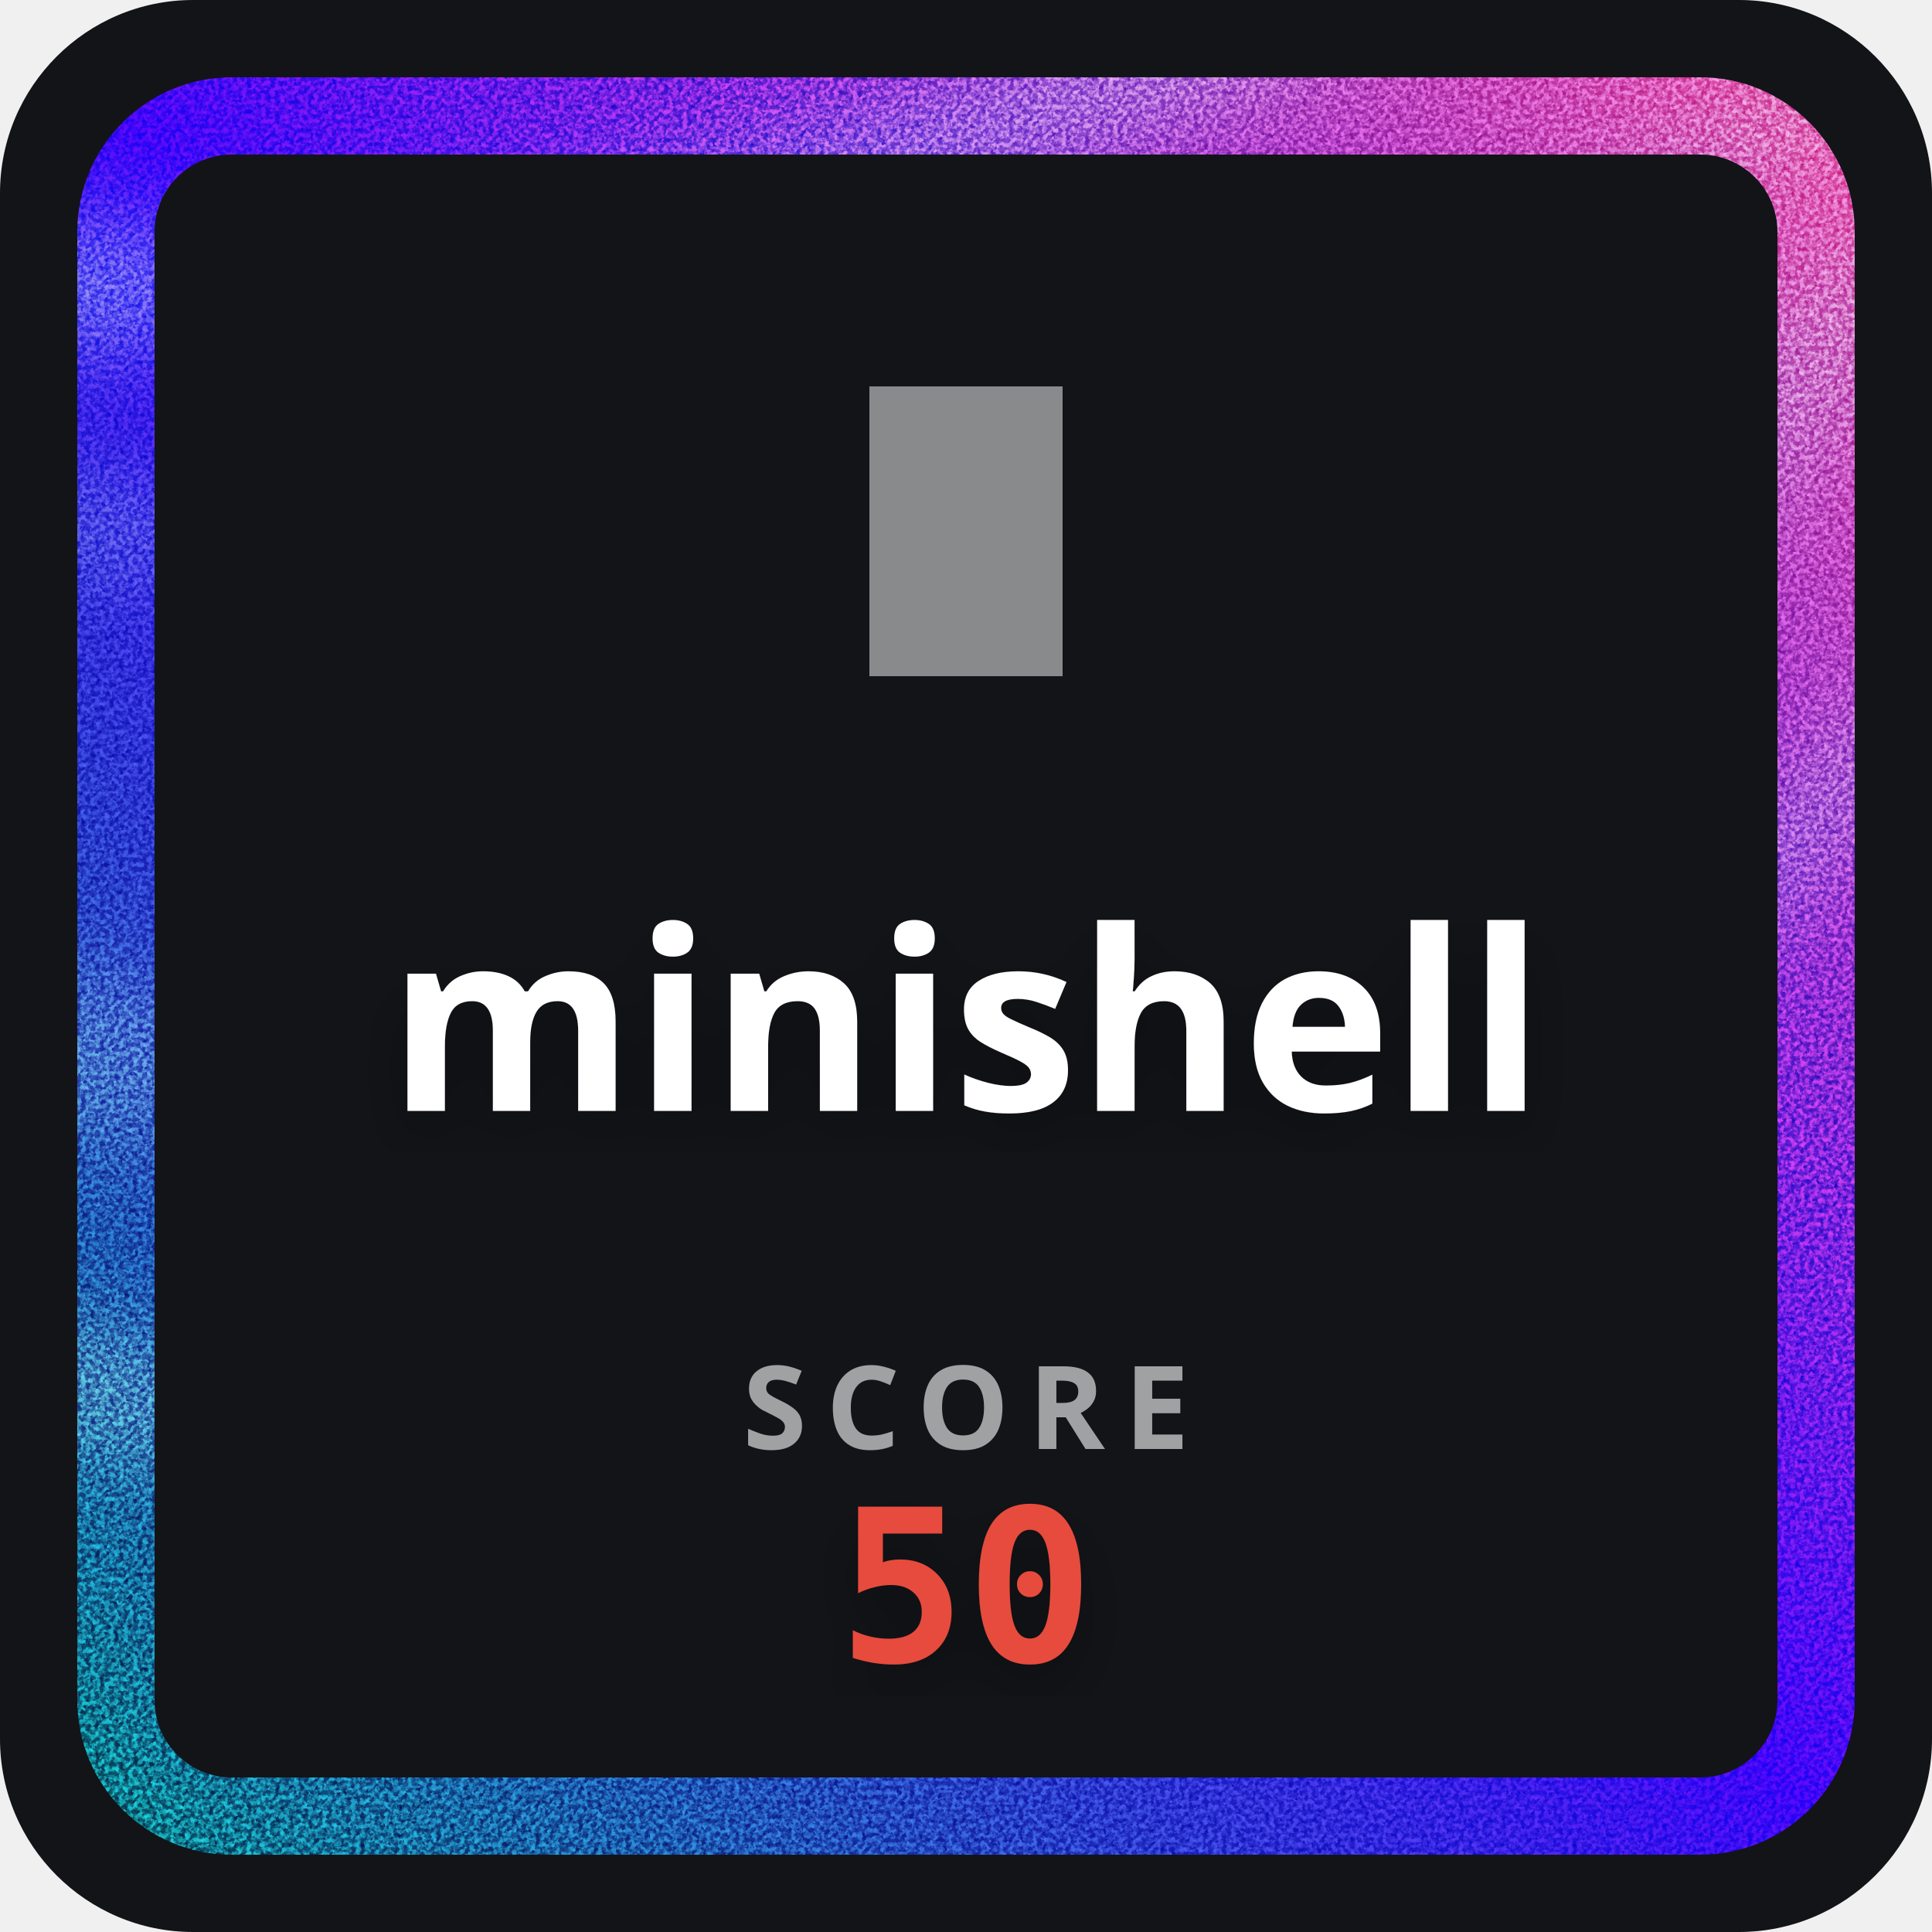
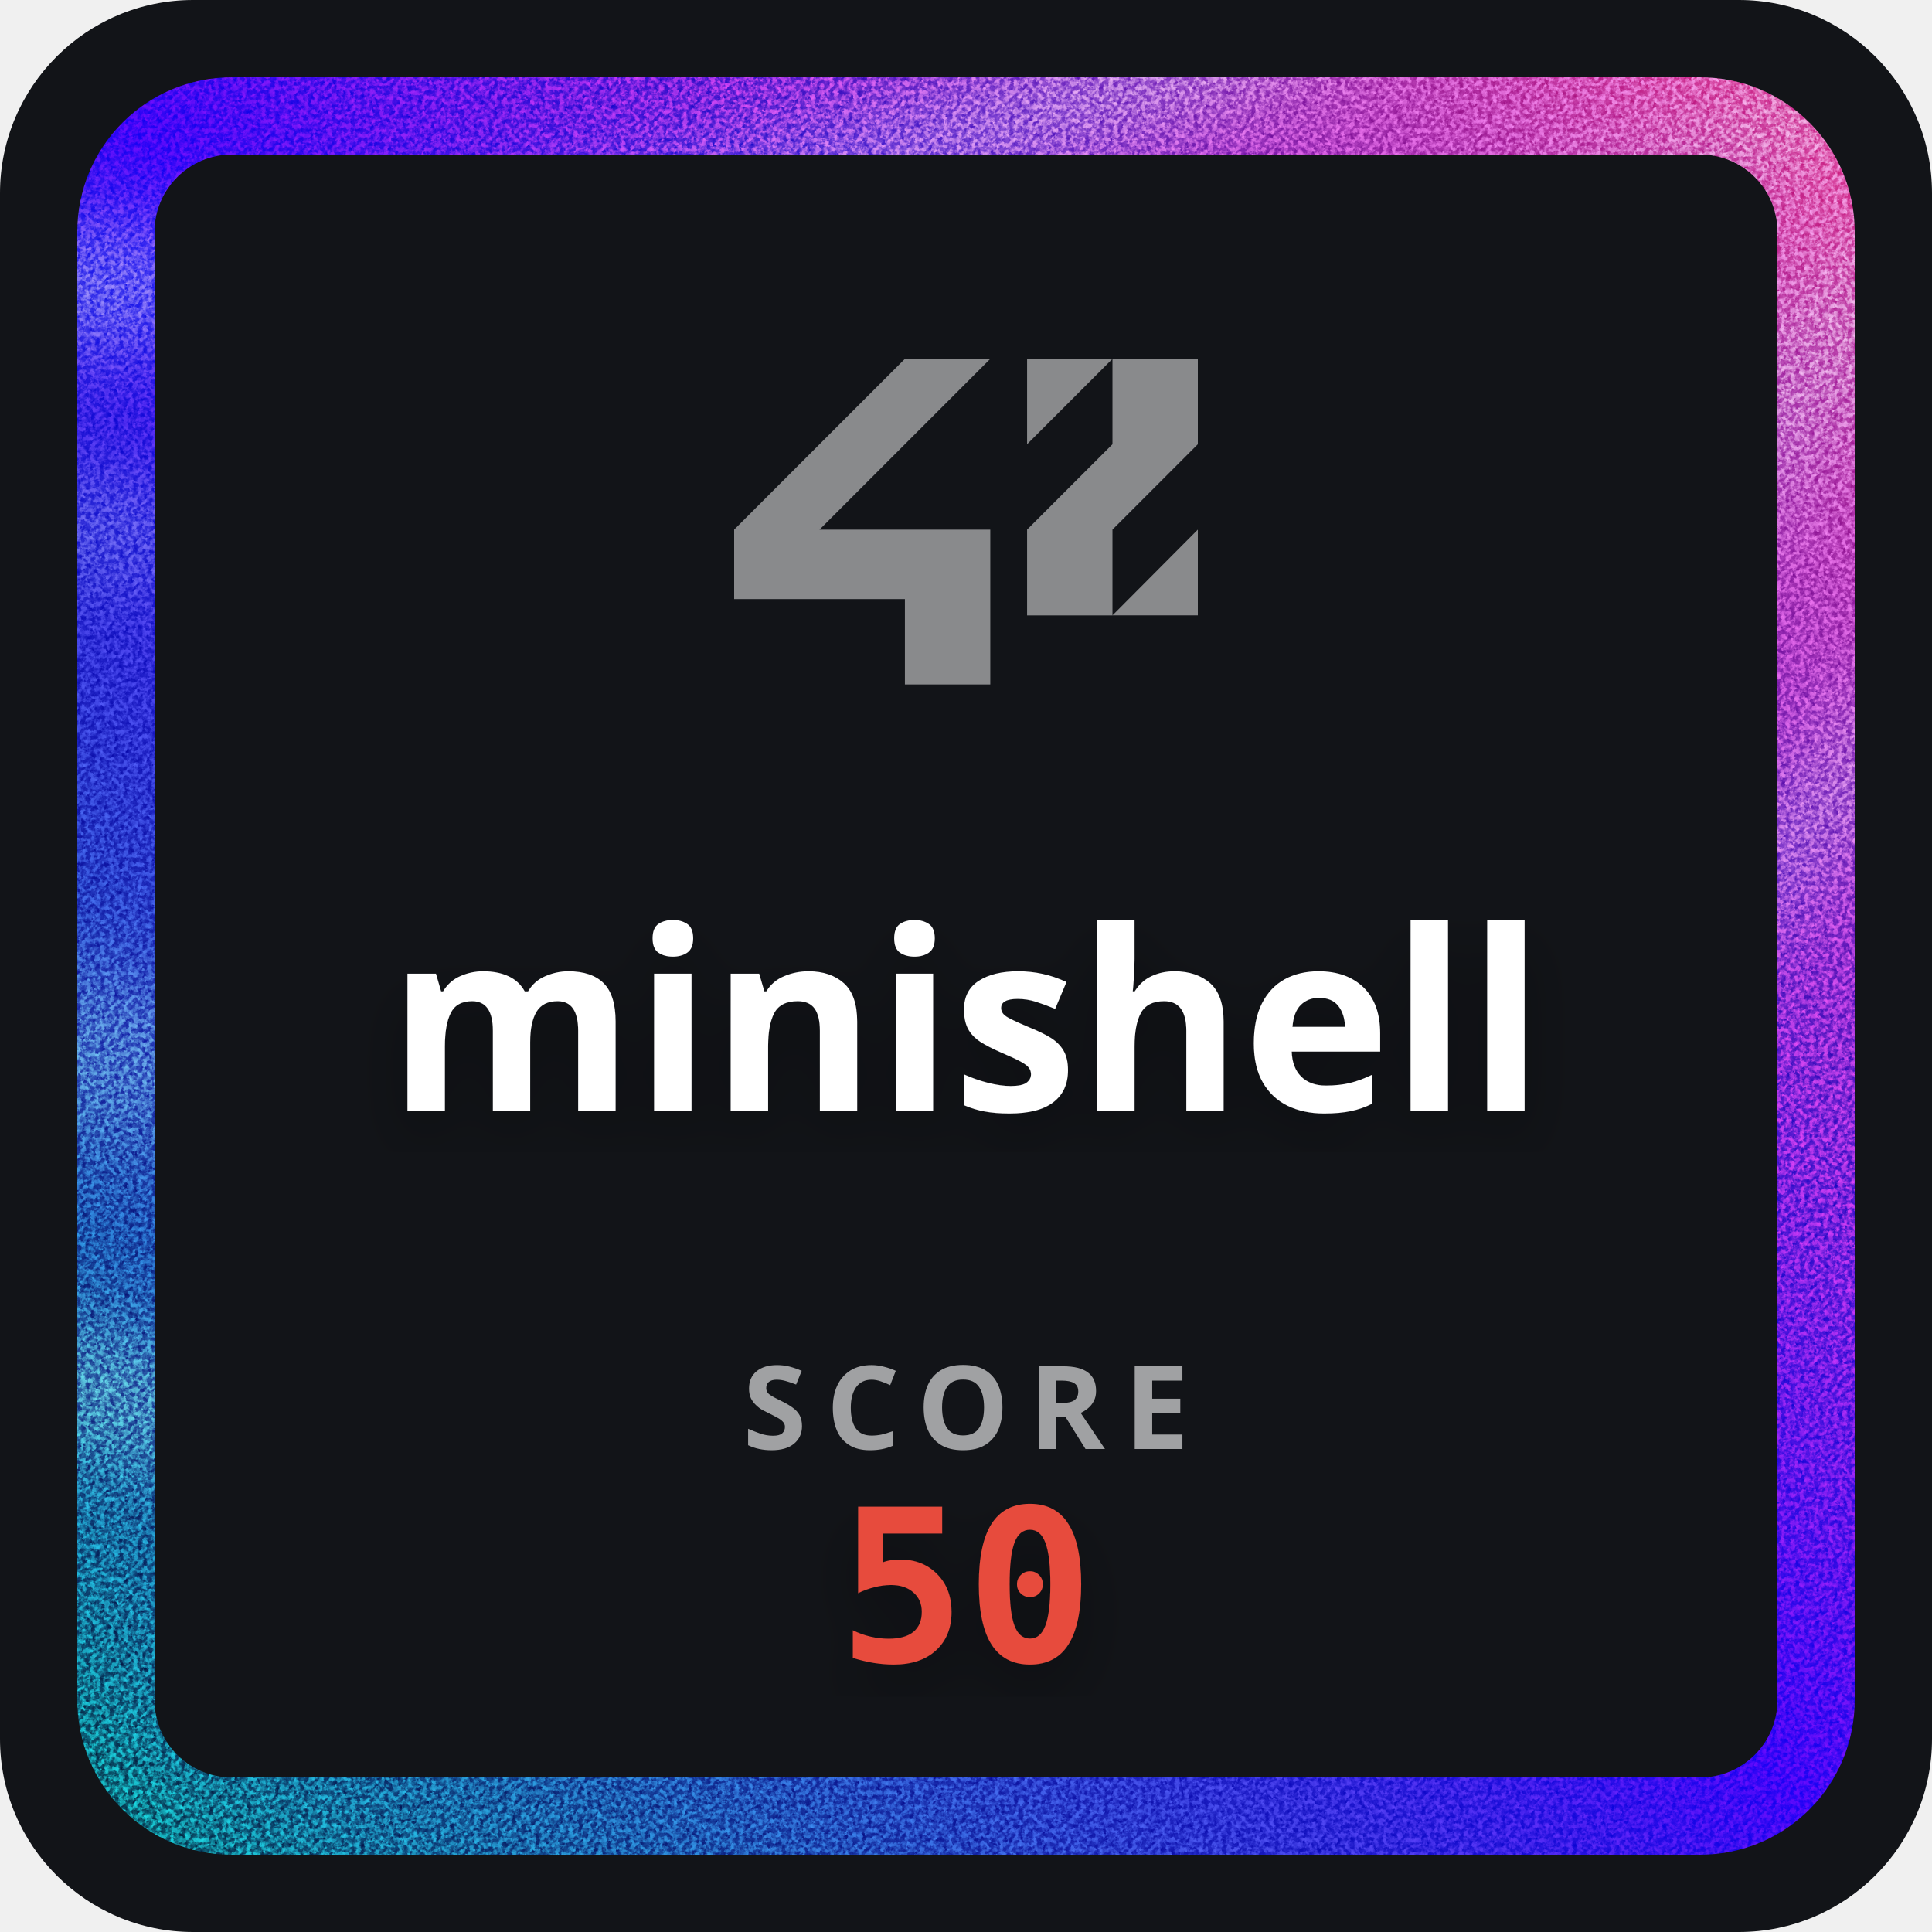
<svg xmlns="http://www.w3.org/2000/svg" width="200" height="200" viewBox="0 0 200 200">
  <defs>
    <filter id="f" width="140%" height="140%" x="-20%" y="-20%">
      <feDropShadow dx="0" dy="3" flood-color="#000" flood-opacity=".3" stdDeviation="3" />
    </filter>
    <filter id="d" width="140%" height="140%" x="-20%" y="-20%">
      <feGaussianBlur stdDeviation="20" />
    </filter>
    <filter id="b" width="120%" height="120%" x="-10%" y="-10%" color-interpolation-filters="sRGB">
      <feTurbulence baseFrequency=".51" numOctaves="3" result="noise" stitchTiles="stitch" type="fractalNoise" />
      <feColorMatrix in="noise" result="grayNoise" values="1 0 0 0 0 1 0 0 0 0 1 0 0 0 0 0 0 0 1 0" />
      <feComponentTransfer in="grayNoise" result="contrastyNoise">
        <feFuncR intercept="-1.5" slope="4" type="linear" />
        <feFuncG intercept="-1.5" slope="4" type="linear" />
        <feFuncB intercept="-1.5" slope="4" type="linear" />
        <feFuncA slope=".9" type="linear" />
      </feComponentTransfer>
      <feBlend in="contrastyNoise" in2="SourceGraphic" mode="overlay" />
    </filter>
    <linearGradient id="c" x1="0%" x2="100%" y1="100%" y2="0%">
      <stop offset="0%" stop-color="#07917e" />
      <stop offset="50%" stop-color="#3e06f8" />
      <stop offset="100%" stop-color="#ff65a3" />
    </linearGradient>
    <linearGradient id="e" x1="0%" x2="100%" y1="0%" y2="100%">
      <stop offset="0%" stop-color="#fff" />
      <stop offset="100%" stop-color="#8ff" stop-opacity="0" />
    </linearGradient>
    <mask id="a">
      <path d="M0 0h200v200H0z" />
      <rect width="176" height="176" x="12" y="12" fill="none" stroke="#fff" stroke-width="8" rx="12" />
    </mask>
  </defs>
  <rect width="200" height="200" fill="#121418" rx="20" />
  <g mask="url(#a)">
    <svg width="200" height="200" viewBox="0 0 800 800">
      <g filter="url(#b)">
        <rect width="100%" height="100%" fill="url(#c)" />
        <g fill="none" stroke="url(#e)" filter="url(#d)">
          <path stroke-width="40" d="M-100 100Q300 200 900-200" opacity=".9" />
          <path stroke-width="20" d="M-100 200Q400 300 900-50" opacity=".8" />
          <path stroke-width="60" d="M-100 400q500 200 1100-500" opacity=".5" />
          <path stroke-width="30" d="M-50 550Q500 750 1000 50" opacity=".8" />
        </g>
      </g>
    </svg>
  </g>
-   <path fill="#fff" d="M90 40h20v30H90Z" opacity=".5" />
+   <path fill="#fff" d="M115.162 63.702H124v-8.878ZM124 37.148h-8.838v8.84l-8.838 8.836v8.88h8.838v-8.88L124 45.986Zm-8.838 0h-8.838v8.84zm-12.648 17.676H84.838l17.676-17.676h-8.838L76 54.824v7.19h17.676v8.838h8.838z" opacity=".5" />
  <text x="100" y="115" fill="#fff" filter="url(#f)" font-family="sans-serif" font-size="26" font-weight="900" text-anchor="middle">minishell</text>
  <text x="100" y="150" fill="#fff" font-family="sans-serif" font-size="12" font-weight="bold" letter-spacing="2" opacity=".6" text-anchor="middle">SCORE</text>
  <text x="100" y="172" fill="#e74c3c" filter="url(#f)" font-family="monospace" font-size="22" font-weight="bold" text-anchor="middle">50</text>
</svg>
